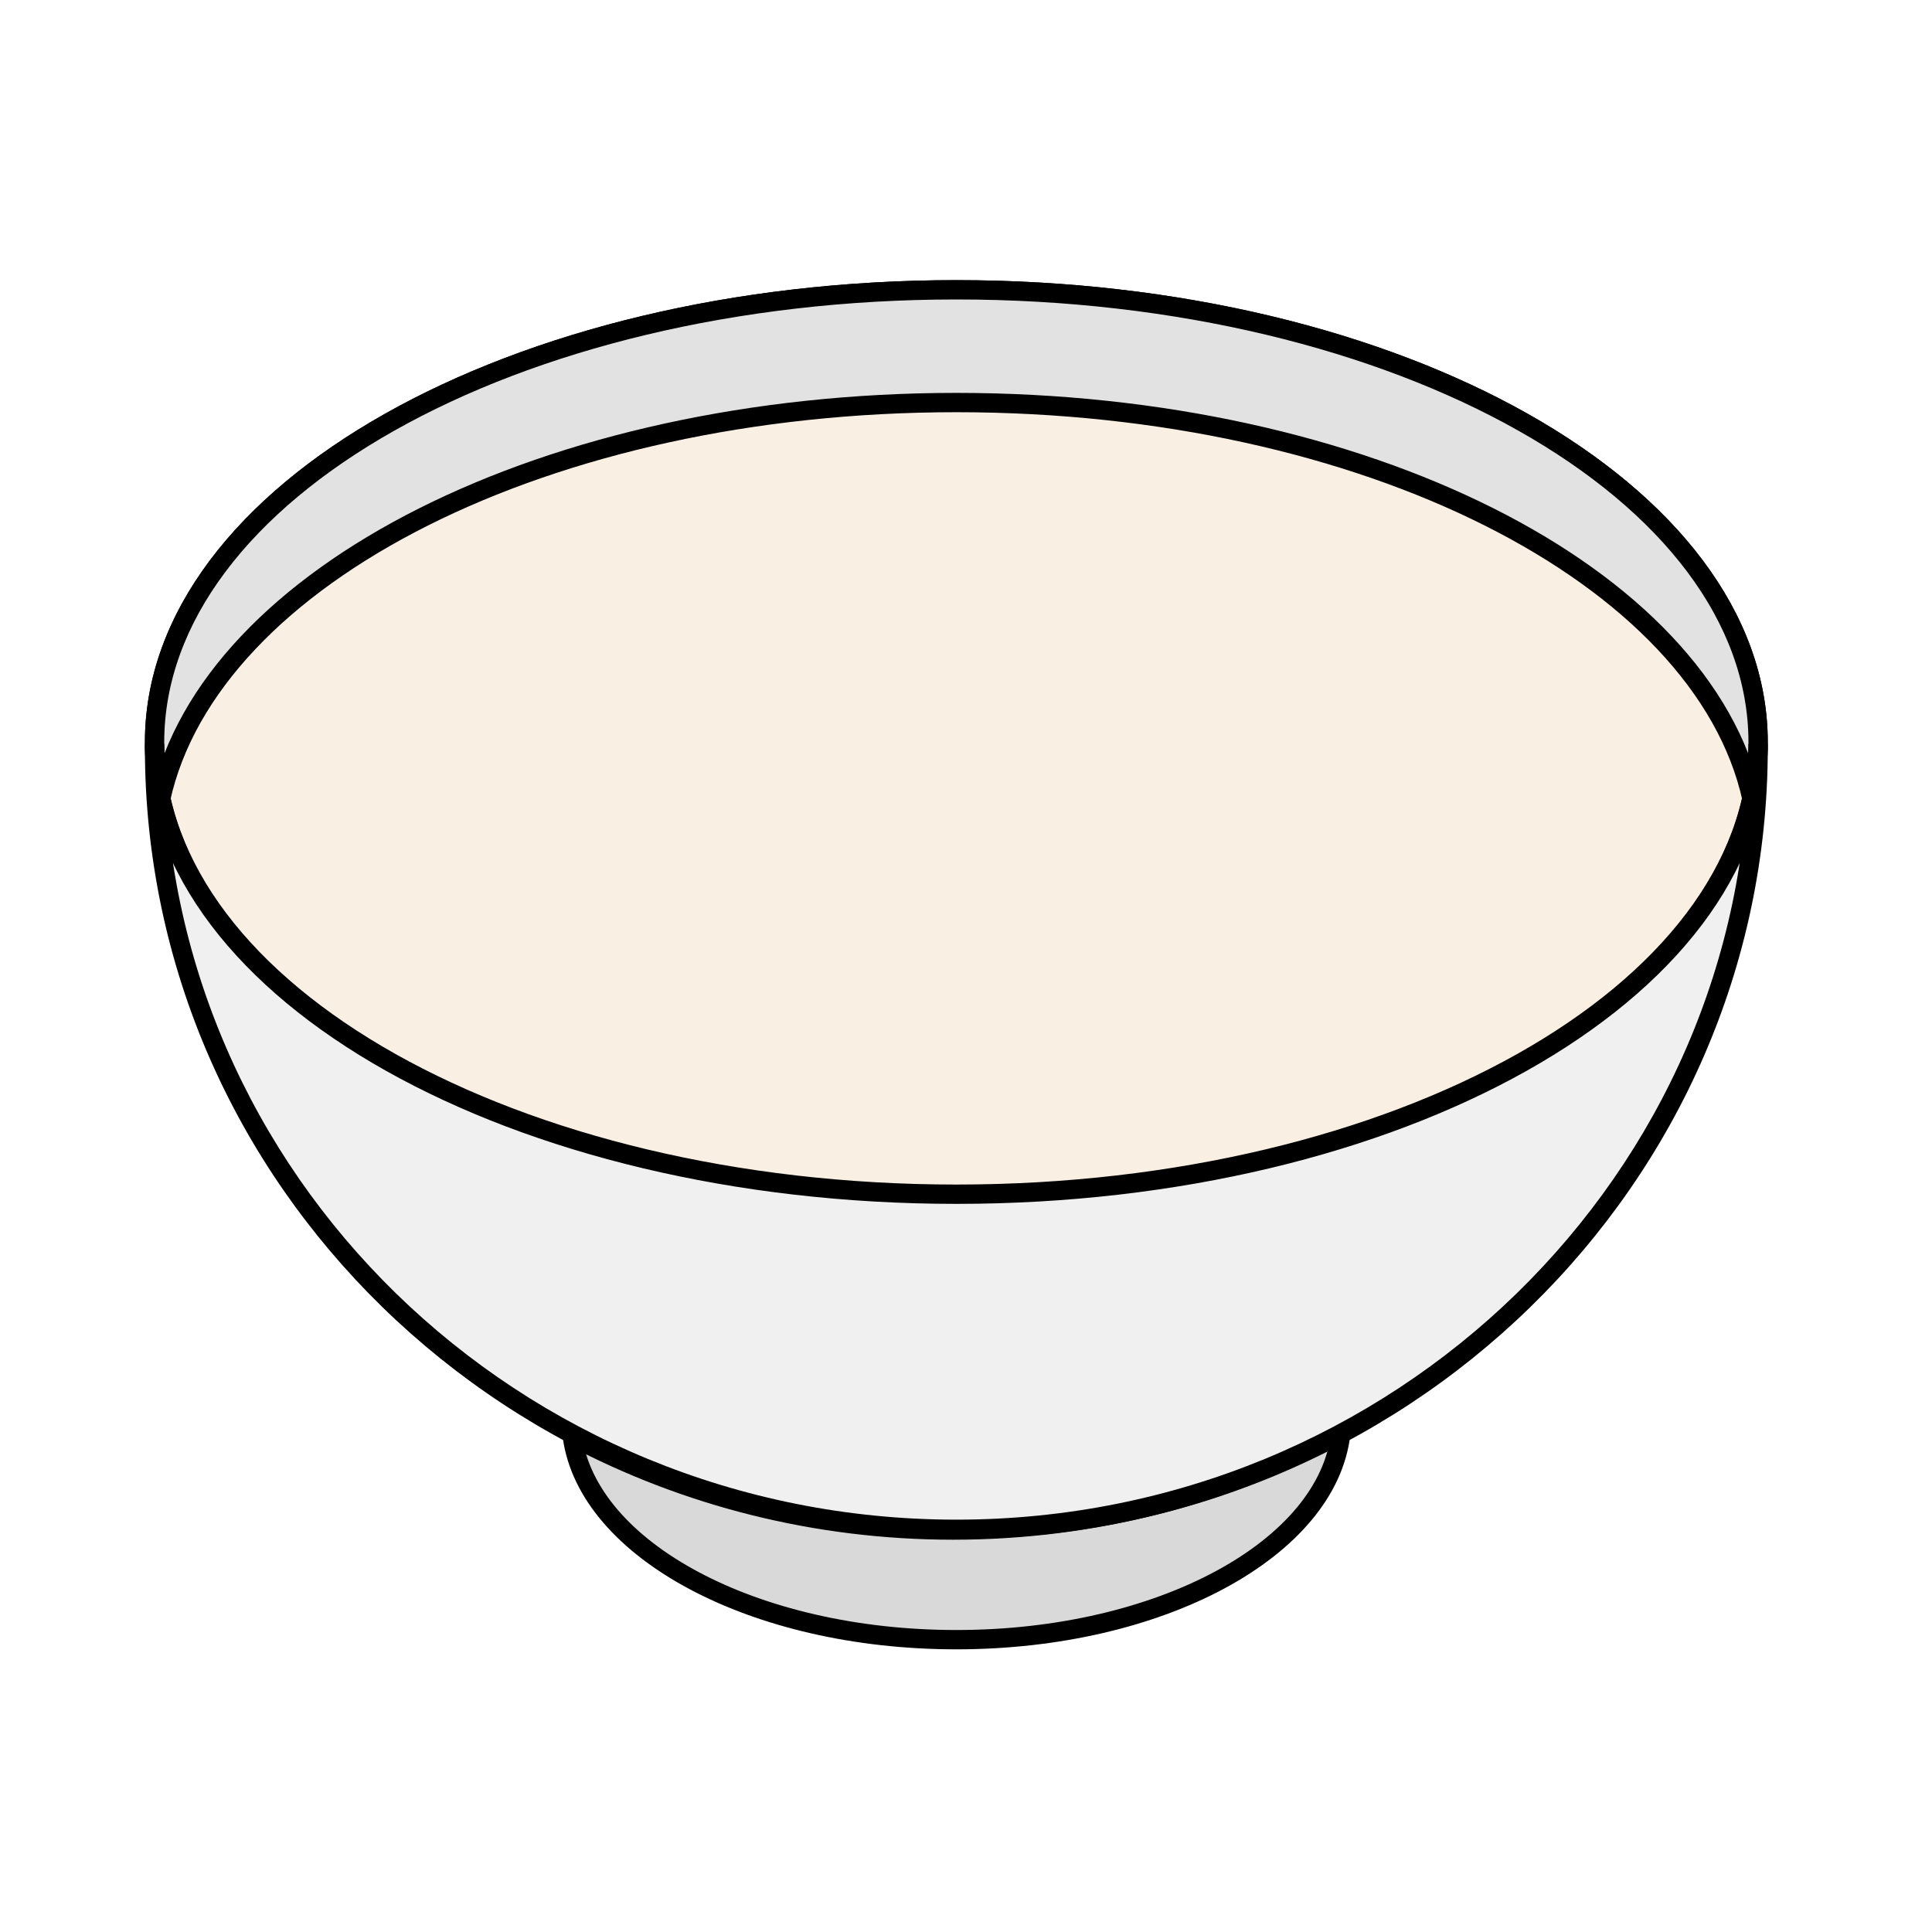
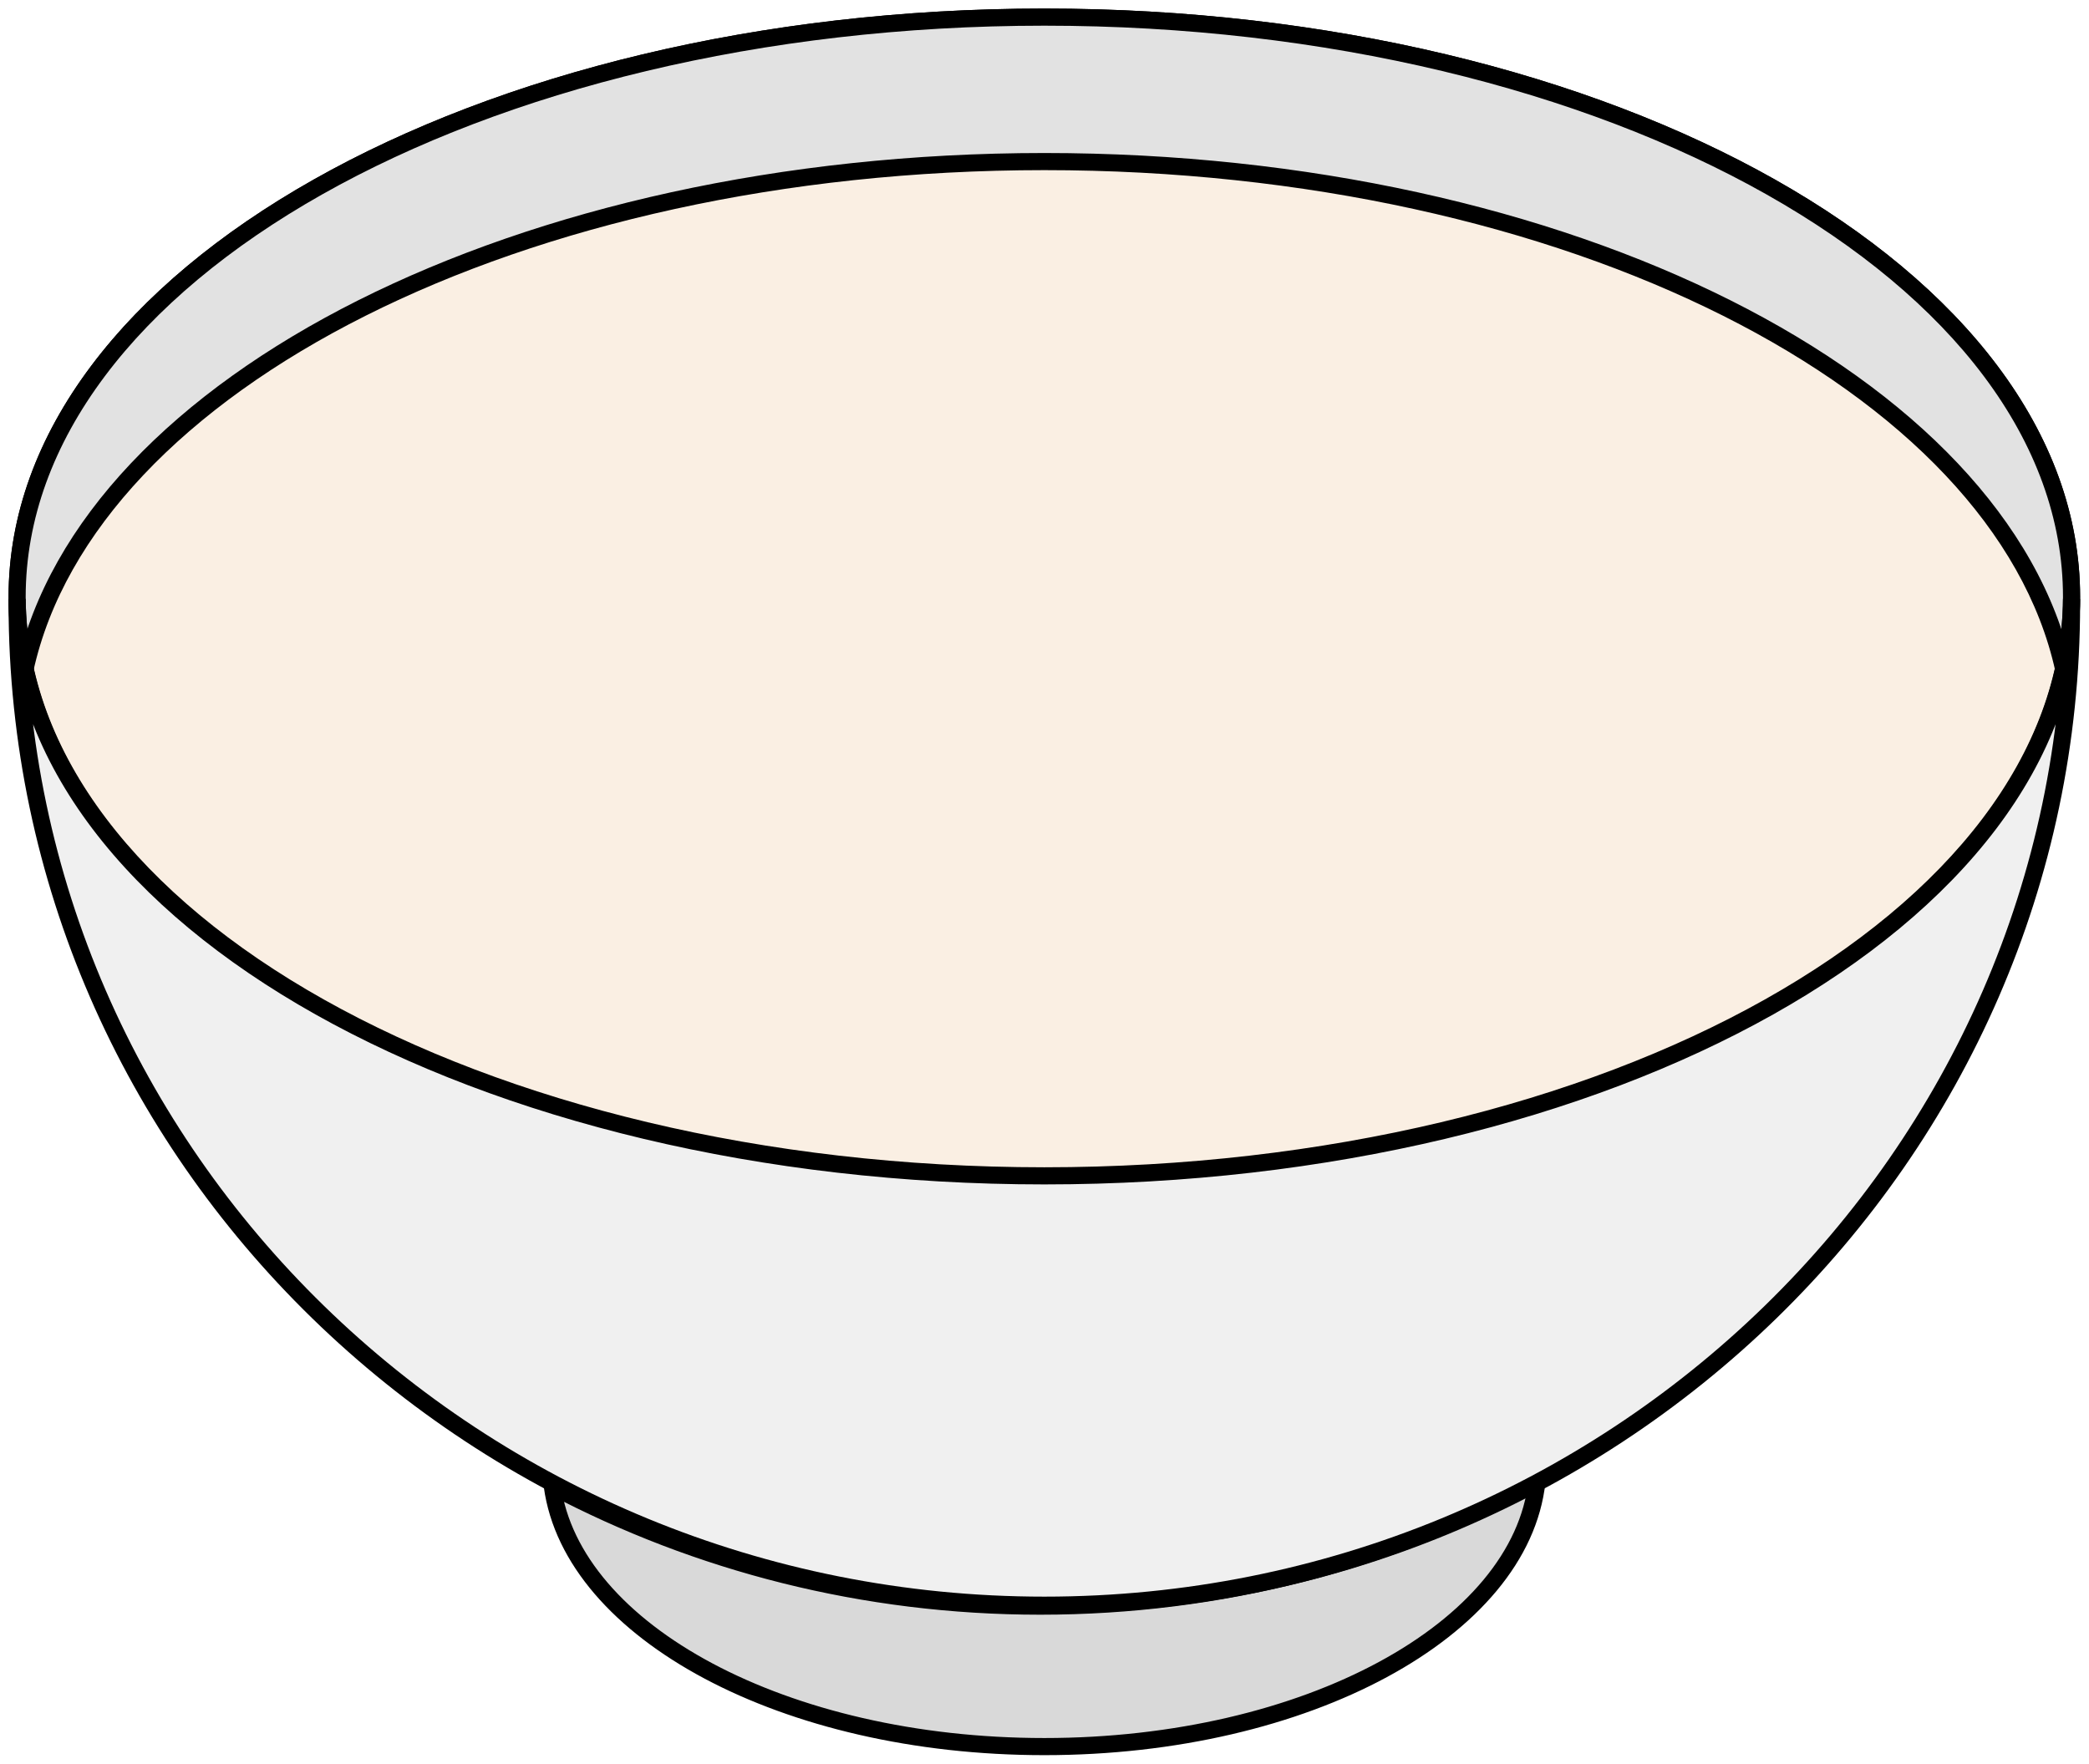
- <svg xmlns="http://www.w3.org/2000/svg" width="100" height="100" viewBox="0 0 100 100" fill="none">
-   <ellipse cx="49.5" cy="38.425" rx="41.5" ry="23.425" fill="#FAEFE3" stroke="black" />
-   <path fill-rule="evenodd" clip-rule="evenodd" d="M90.681 41.343C90.892 40.387 91 39.413 91 38.425C91 25.488 72.42 15 49.5 15C26.58 15 8 25.488 8 38.425C8 39.413 8.108 40.387 8.319 41.343C10.864 29.783 28.331 20.836 49.5 20.836C70.669 20.836 88.136 29.783 90.681 41.343Z" fill="#E2E2E2" />
-   <path d="M90.681 41.343L90.193 41.45L91.169 41.45L90.681 41.343ZM8.319 41.343L7.831 41.45L8.807 41.45L8.319 41.343ZM90.5 38.425C90.5 39.376 90.396 40.314 90.193 41.235L91.169 41.45C91.388 40.46 91.5 39.45 91.5 38.425H90.5ZM49.5 15.5C60.89 15.5 71.177 18.107 78.599 22.296C86.037 26.494 90.5 32.216 90.5 38.425H91.5C91.5 31.696 86.673 25.706 79.091 21.425C71.493 17.137 61.03 14.5 49.5 14.5V15.5ZM8.5 38.425C8.5 32.216 12.963 26.494 20.401 22.296C27.823 18.107 38.11 15.5 49.5 15.5V14.5C37.97 14.5 27.507 17.137 19.909 21.425C12.327 25.706 7.5 31.696 7.5 38.425H8.5ZM8.807 41.235C8.604 40.314 8.5 39.376 8.5 38.425H7.5C7.5 39.45 7.612 40.46 7.831 41.45L8.807 41.235ZM8.807 41.45C10.034 35.879 14.884 30.85 22.15 27.201C29.401 23.559 38.981 21.336 49.5 21.336V20.336C38.85 20.336 29.112 22.586 21.701 26.308C14.305 30.022 9.149 35.246 7.831 41.235L8.807 41.45ZM49.5 21.336C60.019 21.336 69.599 23.559 76.85 27.201C84.116 30.85 88.966 35.879 90.193 41.45L91.169 41.235C89.851 35.246 84.695 30.022 77.299 26.308C69.888 22.586 60.15 20.336 49.5 20.336V21.336Z" fill="black" />
-   <path fill-rule="evenodd" clip-rule="evenodd" d="M29.623 74.349C30.43 80.236 39.021 84.869 49.5 84.869C60.089 84.869 68.75 80.139 69.401 74.164C63.454 77.37 56.615 79.195 49.338 79.195C42.203 79.195 35.488 77.44 29.623 74.349Z" fill="#D9D9D9" />
-   <path d="M29.623 74.349L29.856 73.906L28.995 73.453L29.128 74.416L29.623 74.349ZM69.401 74.164L69.898 74.218L70.001 73.272L69.163 73.724L69.401 74.164ZM49.5 84.369C44.329 84.369 39.645 83.225 36.17 81.375C32.68 79.518 30.491 76.999 30.118 74.281L29.128 74.416C29.562 77.586 32.072 80.327 35.7 82.258C39.342 84.197 44.192 85.369 49.5 85.369V84.369ZM68.903 74.109C68.603 76.865 66.439 79.426 62.94 81.317C59.454 83.201 54.726 84.369 49.5 84.369V85.369C54.864 85.369 59.76 84.172 63.415 82.197C67.055 80.229 69.547 77.438 69.898 74.218L68.903 74.109ZM69.163 73.724C63.289 76.891 56.531 78.695 49.338 78.695V79.695C56.7 79.695 63.62 77.849 69.638 74.604L69.163 73.724ZM49.338 78.695C42.285 78.695 35.65 76.961 29.856 73.906L29.39 74.791C35.325 77.92 42.12 79.695 49.338 79.695V78.695Z" fill="black" />
-   <path fill-rule="evenodd" clip-rule="evenodd" d="M91 38.711C91 61.049 72.42 79.157 49.5 79.157C26.58 79.157 8 61.049 8 38.711C8 38.643 8 38.574 8.001 38.506C8.114 51.388 26.651 61.812 49.5 61.812C72.35 61.812 90.886 51.388 90.999 38.506C91 38.574 91 38.643 91 38.711Z" fill="#F0F0F0" />
-   <path d="M8.001 38.506L8.501 38.501L7.501 38.503L8.001 38.506ZM90.999 38.506L91.499 38.503L90.499 38.501L90.999 38.506ZM49.5 79.657C72.684 79.657 91.5 61.337 91.5 38.711H90.5C90.5 60.761 72.156 78.657 49.5 78.657V79.657ZM7.5 38.711C7.5 61.337 26.316 79.657 49.5 79.657V78.657C26.844 78.657 8.5 60.761 8.5 38.711H7.5ZM7.501 38.503C7.5 38.572 7.5 38.642 7.5 38.711H8.5C8.5 38.644 8.5 38.576 8.501 38.508L7.501 38.503ZM49.5 61.312C38.145 61.312 27.886 58.721 20.469 54.554C13.037 50.378 8.555 44.684 8.501 38.501L7.501 38.51C7.56 45.21 12.403 51.169 19.979 55.425C27.572 59.691 38.005 62.312 49.5 62.312V61.312ZM90.499 38.501C90.445 44.684 85.963 50.378 78.531 54.554C71.114 58.721 60.855 61.312 49.5 61.312V62.312C60.995 62.312 71.428 59.691 79.021 55.425C86.597 51.169 91.44 45.21 91.499 38.51L90.499 38.501ZM91.5 38.711C91.5 38.642 91.5 38.572 91.499 38.503L90.499 38.508C90.5 38.576 90.5 38.644 90.5 38.711H91.5Z" fill="black" />
+ <svg xmlns="http://www.w3.org/2000/svg" width="122" height="103" viewBox="0 0 122 103" fill="none">
+   <ellipse cx="60.991" cy="34.862" rx="59.991" ry="33.862" fill="#FAEFE3" stroke="black" />
+   <path fill-rule="evenodd" clip-rule="evenodd" d="M120.521 39.08C120.825 37.698 120.981 36.29 120.981 34.862C120.981 16.16 94.123 1 60.991 1C27.859 1 1 16.16 1 34.862C1 36.29 1.157 37.698 1.461 39.08C5.14 22.369 30.389 9.436 60.991 9.436C91.592 9.436 116.842 22.369 120.521 39.08Z" fill="#E2E2E2" />
+   <path d="M120.521 39.08L120.032 39.188L121.009 39.188L120.521 39.08ZM1.461 39.08L0.973 39.188L1.949 39.188L1.461 39.08ZM120.481 34.862C120.481 36.254 120.329 37.625 120.032 38.973L121.009 39.188C121.321 37.771 121.481 36.327 121.481 34.862H120.481ZM60.991 1.5C77.487 1.5 92.397 5.275 103.165 11.353C113.948 17.44 120.481 25.771 120.481 34.862H121.481C121.481 25.251 114.585 16.651 103.656 10.482C92.712 4.305 77.627 0.5 60.991 0.5V1.5ZM1.5 34.862C1.5 25.771 8.033 17.44 18.817 11.353C29.585 5.275 44.495 1.5 60.991 1.5V0.5C44.355 0.5 29.269 4.305 18.325 10.482C7.396 16.651 0.5 25.251 0.5 34.862H1.5ZM1.949 38.973C1.653 37.625 1.5 36.254 1.5 34.862H0.5C0.5 36.327 0.661 37.771 0.973 39.188L1.949 38.973ZM1.949 39.188C3.743 31.041 10.822 23.728 21.354 18.438C31.872 13.156 45.756 9.936 60.991 9.936V8.936C45.624 8.936 31.583 12.183 20.905 17.545C10.243 22.9 2.858 30.408 0.973 38.973L1.949 39.188ZM60.991 9.936C76.226 9.936 90.109 13.156 100.627 18.438C111.159 23.728 118.239 31.041 120.032 39.188L121.009 38.973C119.124 30.408 111.739 22.9 101.076 17.545C90.399 12.183 76.357 8.936 60.991 8.936V9.936Z" fill="black" />
+   <path fill-rule="evenodd" clip-rule="evenodd" d="M32.257 86.792C33.424 95.302 45.843 102 60.991 102C76.297 102 88.817 95.162 89.758 86.525C81.162 91.16 71.275 93.798 60.756 93.798C50.441 93.798 40.734 91.261 32.257 86.792Z" fill="#D9D9D9" />
+   <path d="M32.257 86.792L32.49 86.35L31.629 85.896L31.761 86.86L32.257 86.792ZM89.758 86.525L90.255 86.579L90.358 85.633L89.52 86.084L89.758 86.525ZM60.991 101.5C53.485 101.5 46.677 99.84 41.616 97.146C36.541 94.445 33.305 90.753 32.752 86.724L31.761 86.86C32.376 91.341 35.933 95.254 41.146 98.029C46.373 100.811 53.348 102.5 60.991 102.5V101.5ZM89.261 86.47C88.816 90.557 85.614 94.31 80.523 97.061C75.447 99.805 68.575 101.5 60.991 101.5V102.5C68.713 102.5 75.754 100.776 80.999 97.941C86.23 95.114 89.759 91.13 90.255 86.579L89.261 86.47ZM89.52 86.084C80.996 90.681 71.191 93.298 60.756 93.298V94.298C71.36 94.298 81.328 91.638 89.995 86.965L89.52 86.084ZM60.756 93.298C50.524 93.298 40.897 90.781 32.49 86.35L32.024 87.234C40.572 91.74 50.359 94.298 60.756 94.298V93.298Z" fill="black" />
+   <path fill-rule="evenodd" clip-rule="evenodd" d="M120.981 35.276C120.981 67.567 94.123 93.743 60.991 93.743C27.859 93.743 1 67.567 1 35.276C1 35.177 1 35.078 1.001 34.979C1.165 53.602 27.96 68.669 60.991 68.669C94.021 68.669 120.817 53.602 120.981 34.979C120.981 35.078 120.981 35.177 120.981 35.276Z" fill="#F0F0F0" />
+   <path d="M1.001 34.979L1.501 34.975L0.501 34.977L1.001 34.979ZM120.981 34.979L121.481 34.977L120.481 34.975L120.981 34.979ZM60.991 94.243C94.387 94.243 121.481 67.855 121.481 35.276H120.481C120.481 67.278 93.859 93.243 60.991 93.243V94.243ZM0.5 35.276C0.5 67.855 27.595 94.243 60.991 94.243V93.243C28.123 93.243 1.5 67.278 1.5 35.276H0.5ZM0.501 34.977C0.5 35.076 0.5 35.176 0.5 35.276H1.5C1.5 35.178 1.5 35.08 1.501 34.982L0.501 34.977ZM60.991 68.169C44.545 68.169 29.676 64.417 18.916 58.372C8.14 52.318 1.58 44.028 1.501 34.975L0.501 34.983C0.585 44.553 7.505 53.108 18.426 59.243C29.362 65.387 44.406 69.169 60.991 69.169V68.169ZM120.481 34.975C120.401 44.028 113.842 52.318 103.066 58.372C92.305 64.417 77.436 68.169 60.991 68.169V69.169C77.576 69.169 92.62 65.387 103.556 59.243C114.476 53.108 121.396 44.553 121.481 34.983L120.481 34.975ZM121.481 35.276C121.481 35.176 121.481 35.076 121.481 34.977L120.481 34.982C120.481 35.08 120.481 35.178 120.481 35.276H121.481Z" fill="black" />
</svg>
